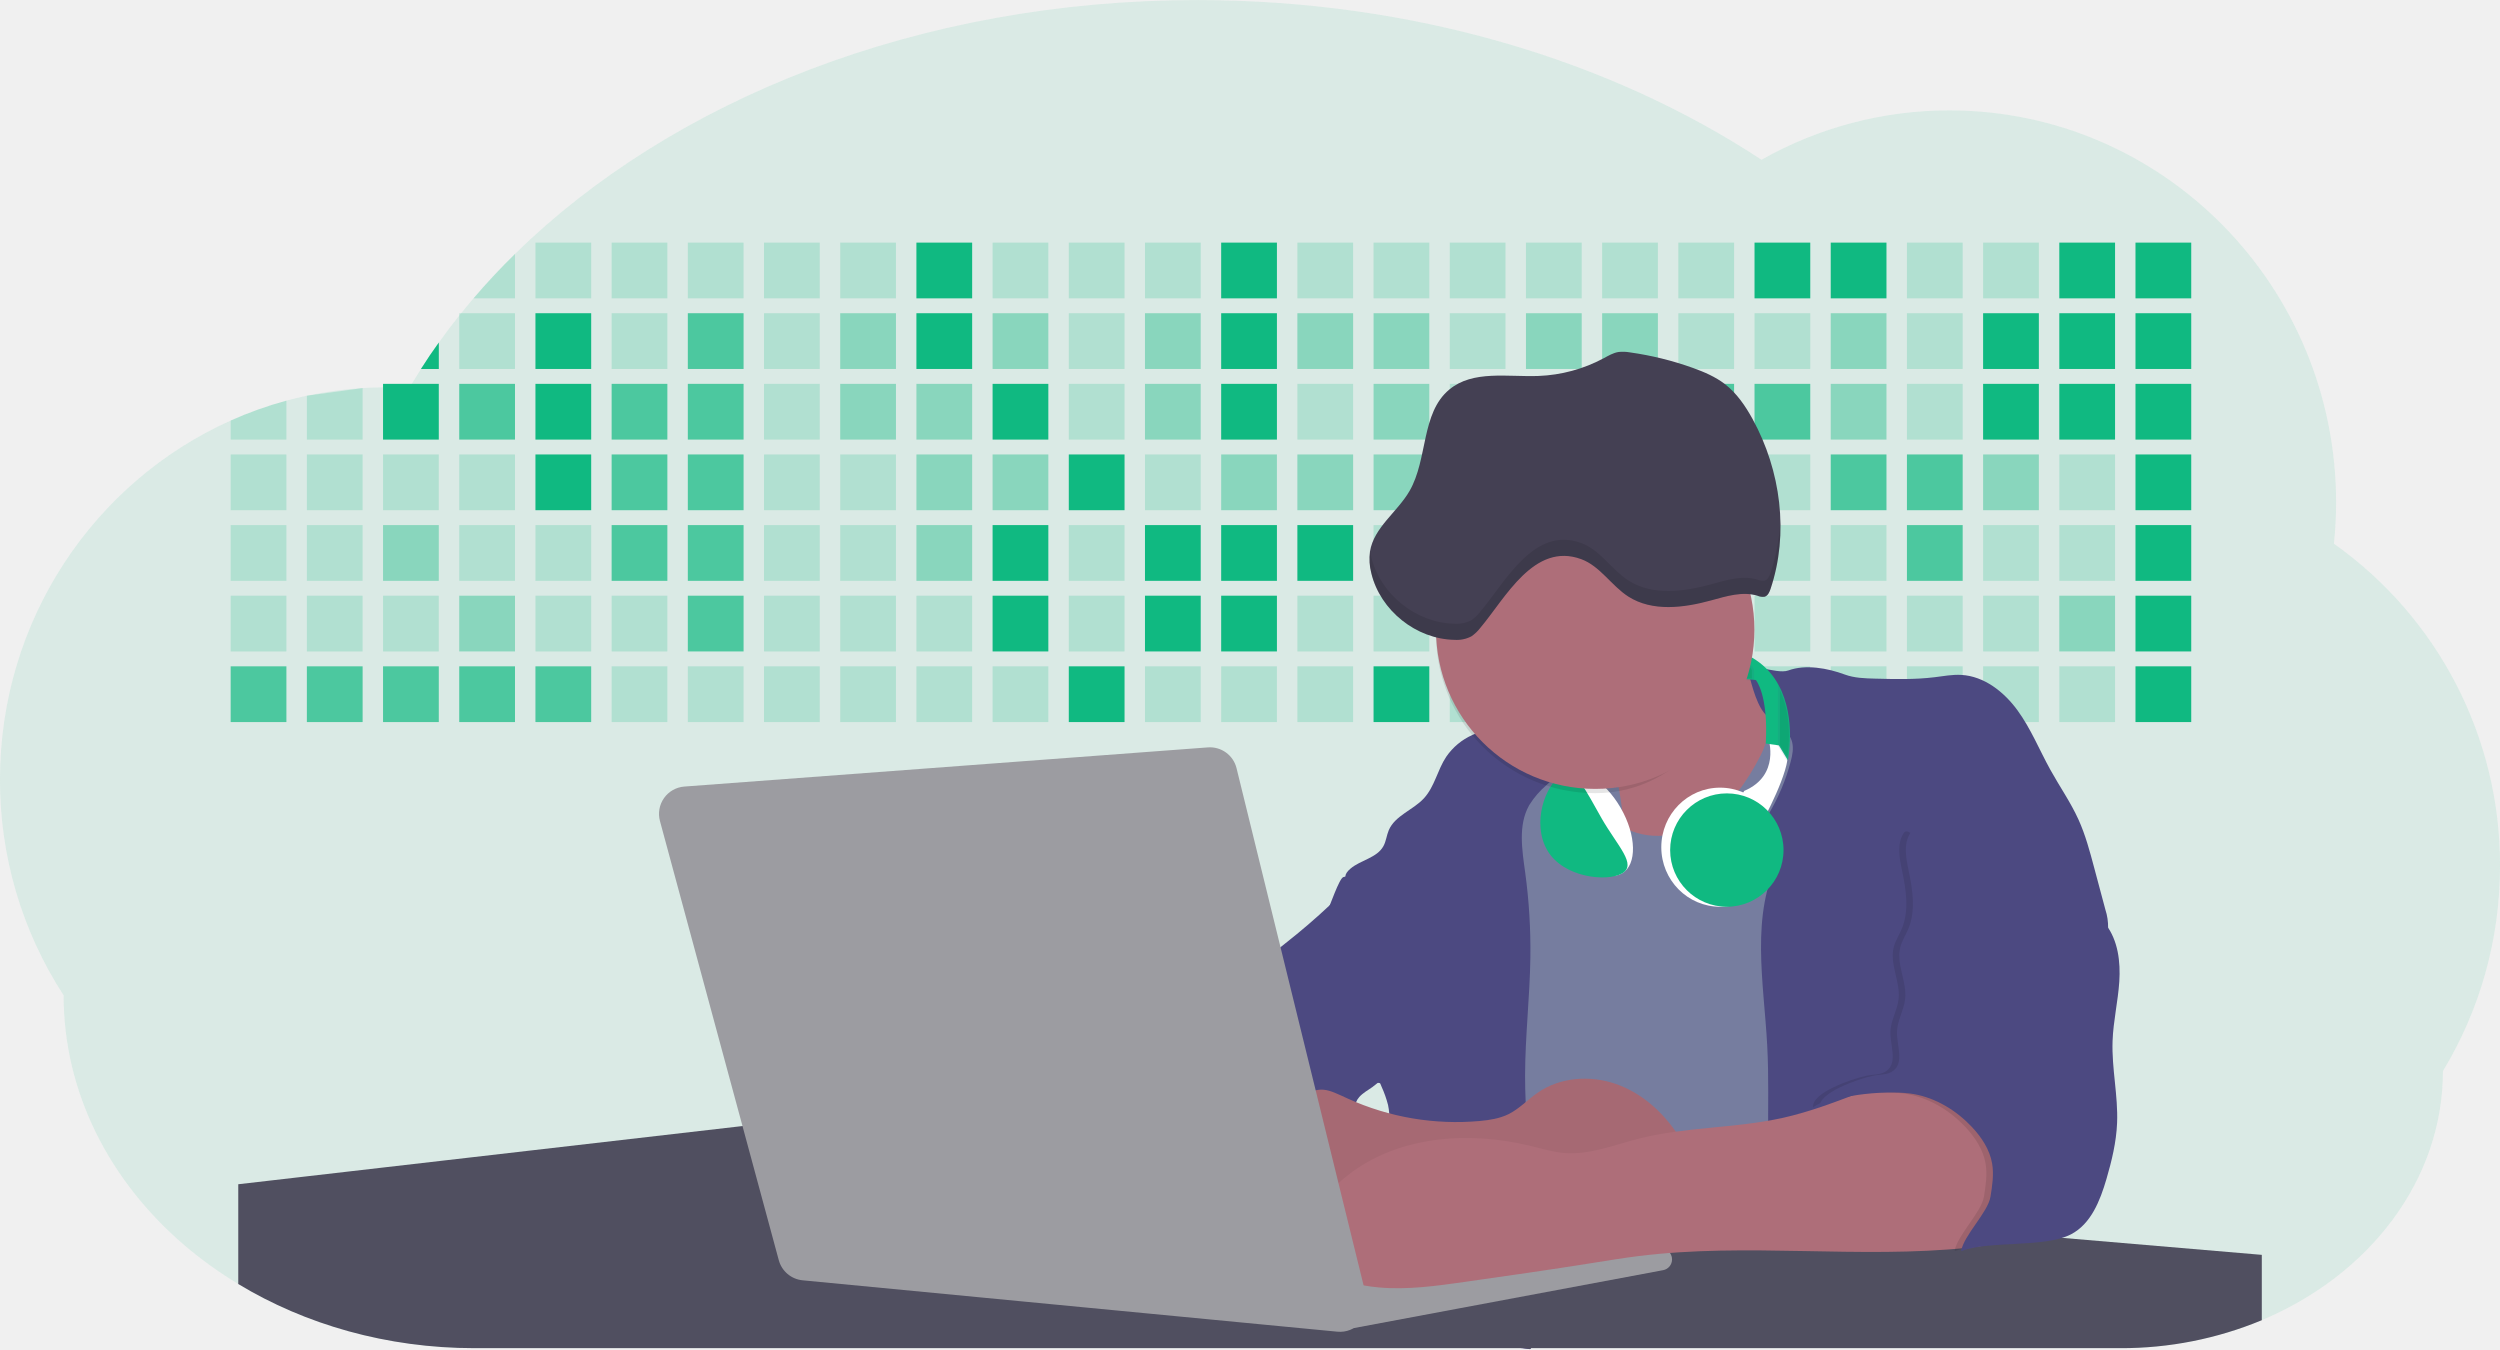
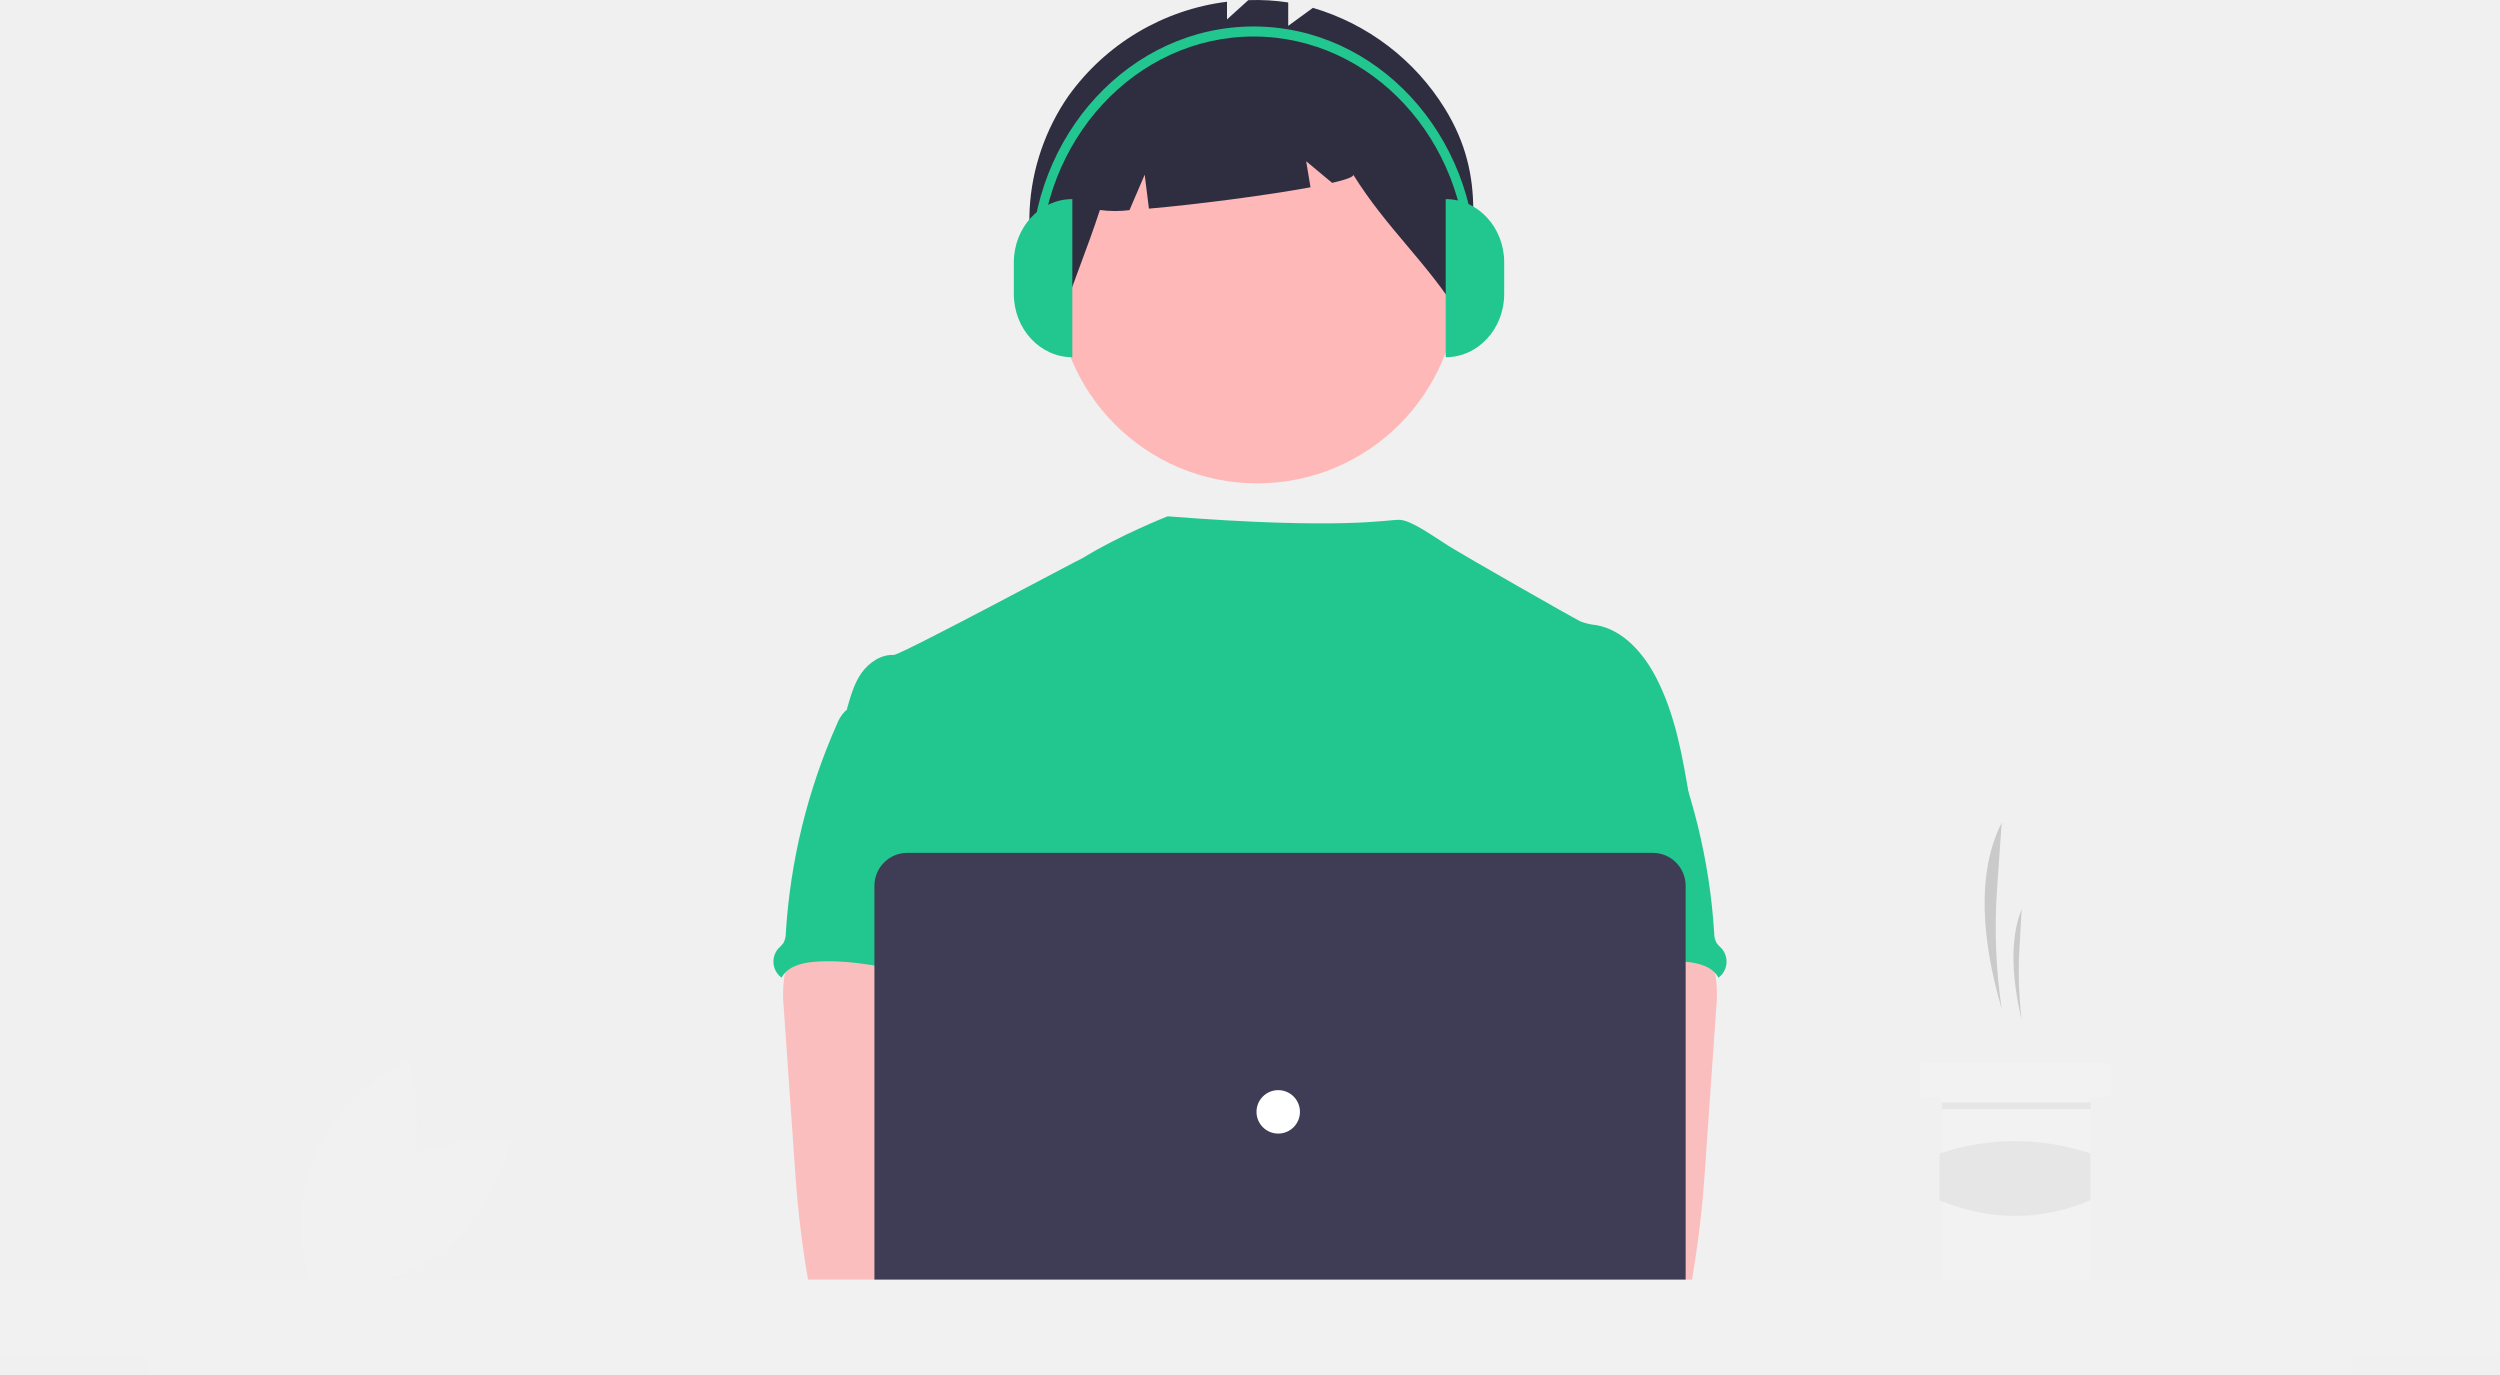
- <svg xmlns="http://www.w3.org/2000/svg" id="aa7bae02-e79e-4d6b-a496-aba15f39787c" data-name="Layer 1" width="1144" height="617.32" viewBox="0 0 1144 617.32">
-   <path d="M1172,537.57a181.92,181.92,0,0,1-6.85,49.6,180.06,180.06,0,0,1-19.27,44.28c0,50.1-33.82,93.4-82.91,114a167.3,167.3,0,0,1-64.73,12.8H245.17c-40.25,0-77.55-10.86-108.14-29.36A185.76,185.76,0,0,1,112.2,711c-34-29.22-55.08-69.6-55.08-114.2A180.5,180.5,0,0,1,28,498.08c0-73.36,43.39-136.44,105.55-164.29a174.52,174.52,0,0,1,25.51-9.12q4.63-1.26,9.36-2.26a175.39,175.39,0,0,1,25.51-3.5q4.65-.29,9.35-.33H205c3.46,0,6.89.12,10.3.32l1.12-1.9q2.06-3.44,4.22-6.81,3.9-6.14,8.18-12.1,4.48-6.29,9.35-12.38l.83-1q2.76-3.44,5.64-6.8,9-10.49,19-20.35c72.11-70.68,185.08-116.18,312.08-116.18,98.82,0,189.15,27.55,258.34,73.07A174.18,174.18,0,0,1,920,191.86c97.74,0,177,80.37,177,179.51a184.9,184.9,0,0,1-1,18.78A180,180,0,0,1,1172,537.57Z" transform="translate(-28 -141.34)" fill="#10b981" opacity="0.1" />
-   <path d="M263.66,257.52v20.35h-19Q253.59,267.39,263.66,257.52Z" transform="translate(-28 -141.34)" fill="#10b981" opacity="0.2" />
-   <rect x="245.02" y="111.02" width="25.51" height="25.51" fill="#10b981" opacity="0.2" />
-   <rect x="279.88" y="111.02" width="25.51" height="25.51" fill="#10b981" opacity="0.2" />
-   <rect x="314.75" y="111.02" width="25.51" height="25.51" fill="#10b981" opacity="0.2" />
-   <rect x="349.61" y="111.02" width="25.51" height="25.51" fill="#10b981" opacity="0.2" />
-   <rect x="384.48" y="111.02" width="25.51" height="25.51" fill="#10b981" opacity="0.2" />
-   <rect x="419.35" y="111.02" width="25.51" height="25.51" fill="#10b981" />
-   <rect x="454.21" y="111.02" width="25.51" height="25.51" fill="#10b981" opacity="0.2" />
-   <rect x="489.08" y="111.02" width="25.51" height="25.51" fill="#10b981" opacity="0.2" />
-   <rect x="523.94" y="111.02" width="25.51" height="25.51" fill="#10b981" opacity="0.2" />
-   <rect x="558.81" y="111.02" width="25.51" height="25.51" fill="#10b981" />
-   <rect x="593.68" y="111.02" width="25.51" height="25.51" fill="#10b981" opacity="0.2" />
-   <rect x="628.54" y="111.02" width="25.51" height="25.51" fill="#10b981" opacity="0.2" />
-   <rect x="663.41" y="111.02" width="25.51" height="25.51" fill="#10b981" opacity="0.2" />
-   <rect x="698.28" y="111.02" width="25.51" height="25.51" fill="#10b981" opacity="0.2" />
-   <rect x="733.14" y="111.02" width="25.51" height="25.51" fill="#10b981" opacity="0.2" />
-   <rect x="768.01" y="111.02" width="25.51" height="25.51" fill="#10b981" opacity="0.2" />
-   <rect x="802.87" y="111.02" width="25.51" height="25.51" fill="#10b981" />
-   <rect x="837.74" y="111.02" width="25.51" height="25.51" fill="#10b981" />
-   <rect x="872.61" y="111.02" width="25.51" height="25.51" fill="#10b981" opacity="0.2" />
-   <rect x="907.47" y="111.02" width="25.51" height="25.51" fill="#10b981" opacity="0.2" />
-   <rect x="942.34" y="111.02" width="25.51" height="25.51" fill="#10b981" />
-   <rect x="977.2" y="111.02" width="25.51" height="25.51" fill="#10b981" />
-   <path d="M228.8,298.08v12.1h-8.18Q224.52,304,228.8,298.08Z" transform="translate(-28 -141.34)" fill="#10b981" />
-   <rect x="210.15" y="143.33" width="25.51" height="25.51" fill="#10b981" opacity="0.2" />
-   <rect x="245.02" y="143.33" width="25.51" height="25.51" fill="#10b981" />
-   <rect x="279.88" y="143.33" width="25.51" height="25.51" fill="#10b981" opacity="0.2" />
-   <rect x="314.75" y="143.33" width="25.51" height="25.51" fill="#10b981" opacity="0.7" />
-   <rect x="349.61" y="143.33" width="25.51" height="25.51" fill="#10b981" opacity="0.2" />
-   <rect x="384.48" y="143.33" width="25.51" height="25.51" fill="#10b981" opacity="0.4" />
-   <rect x="419.35" y="143.33" width="25.51" height="25.51" fill="#10b981" />
-   <rect x="454.21" y="143.33" width="25.51" height="25.51" fill="#10b981" opacity="0.4" />
-   <rect x="489.08" y="143.33" width="25.51" height="25.51" fill="#10b981" opacity="0.2" />
-   <rect x="523.94" y="143.33" width="25.51" height="25.51" fill="#10b981" opacity="0.4" />
-   <rect x="558.81" y="143.33" width="25.51" height="25.51" fill="#10b981" />
-   <rect x="593.68" y="143.33" width="25.51" height="25.51" fill="#10b981" opacity="0.4" />
-   <rect x="628.54" y="143.33" width="25.51" height="25.51" fill="#10b981" opacity="0.4" />
-   <rect x="663.41" y="143.33" width="25.51" height="25.51" fill="#10b981" opacity="0.2" />
-   <rect x="698.28" y="143.33" width="25.51" height="25.51" fill="#10b981" opacity="0.4" />
-   <rect x="733.14" y="143.33" width="25.51" height="25.51" fill="#10b981" opacity="0.4" />
-   <rect x="768.01" y="143.33" width="25.51" height="25.51" fill="#10b981" opacity="0.2" />
-   <rect x="802.87" y="143.33" width="25.51" height="25.51" fill="#10b981" opacity="0.2" />
-   <rect x="837.74" y="143.33" width="25.51" height="25.51" fill="#10b981" opacity="0.4" />
-   <rect x="872.61" y="143.33" width="25.51" height="25.51" fill="#10b981" opacity="0.2" />
-   <rect x="907.47" y="143.33" width="25.51" height="25.51" fill="#10b981" />
-   <rect x="942.34" y="143.33" width="25.51" height="25.51" fill="#10b981" />
-   <rect x="977.2" y="143.33" width="25.51" height="25.51" fill="#10b981" />
-   <path d="M159.06,324.67V342.5H133.55v-8.71A174.52,174.52,0,0,1,159.06,324.67Z" transform="translate(-28 -141.34)" fill="#10b981" opacity="0.2" />
-   <polygon points="165.93 177.57 165.93 201.16 140.42 201.16 140.42 181.07 165.93 177.57" fill="#10b981" opacity="0.2" />
-   <rect x="175.28" y="175.65" width="25.51" height="25.51" fill="#10b981" />
-   <rect x="210.15" y="175.65" width="25.51" height="25.51" fill="#10b981" opacity="0.7" />
-   <rect x="245.02" y="175.65" width="25.51" height="25.51" fill="#10b981" />
-   <rect x="279.88" y="175.65" width="25.51" height="25.51" fill="#10b981" opacity="0.7" />
-   <rect x="314.75" y="175.65" width="25.51" height="25.51" fill="#10b981" opacity="0.7" />
-   <rect x="349.61" y="175.65" width="25.51" height="25.51" fill="#10b981" opacity="0.2" />
-   <rect x="384.48" y="175.65" width="25.51" height="25.51" fill="#10b981" opacity="0.4" />
-   <rect x="419.35" y="175.65" width="25.51" height="25.51" fill="#10b981" opacity="0.4" />
-   <rect x="454.21" y="175.65" width="25.51" height="25.51" fill="#10b981" />
-   <rect x="489.08" y="175.65" width="25.51" height="25.51" fill="#10b981" opacity="0.2" />
-   <rect x="523.94" y="175.65" width="25.51" height="25.51" fill="#10b981" opacity="0.4" />
-   <rect x="558.81" y="175.65" width="25.51" height="25.51" fill="#10b981" />
-   <rect x="593.68" y="175.65" width="25.51" height="25.51" fill="#10b981" opacity="0.2" />
-   <rect x="628.54" y="175.65" width="25.51" height="25.51" fill="#10b981" opacity="0.4" />
-   <rect x="663.41" y="175.65" width="25.51" height="25.51" fill="#10b981" opacity="0.2" />
-   <rect x="698.28" y="175.65" width="25.51" height="25.51" fill="#10b981" />
-   <rect x="733.14" y="175.65" width="25.51" height="25.51" fill="#10b981" opacity="0.2" />
-   <rect x="768.01" y="175.65" width="25.51" height="25.51" fill="#10b981" opacity="0.7" />
-   <rect x="802.87" y="175.65" width="25.51" height="25.51" fill="#10b981" opacity="0.7" />
-   <rect x="837.74" y="175.65" width="25.51" height="25.51" fill="#10b981" opacity="0.4" />
-   <rect x="872.61" y="175.65" width="25.51" height="25.51" fill="#10b981" opacity="0.2" />
-   <rect x="907.47" y="175.65" width="25.51" height="25.51" fill="#10b981" />
-   <rect x="942.34" y="175.65" width="25.51" height="25.51" fill="#10b981" />
-   <rect x="977.2" y="175.65" width="25.51" height="25.51" fill="#10b981" />
-   <rect x="105.55" y="207.96" width="25.51" height="25.51" fill="#10b981" opacity="0.2" />
-   <rect x="140.42" y="207.96" width="25.51" height="25.51" fill="#10b981" opacity="0.2" />
-   <rect x="175.28" y="207.96" width="25.51" height="25.51" fill="#10b981" opacity="0.2" />
-   <rect x="210.15" y="207.96" width="25.51" height="25.51" fill="#10b981" opacity="0.2" />
-   <rect x="245.02" y="207.96" width="25.51" height="25.51" fill="#10b981" />
-   <rect x="279.88" y="207.96" width="25.51" height="25.51" fill="#10b981" opacity="0.7" />
-   <rect x="314.75" y="207.96" width="25.51" height="25.51" fill="#10b981" opacity="0.7" />
-   <rect x="349.61" y="207.96" width="25.51" height="25.51" fill="#10b981" opacity="0.2" />
-   <rect x="384.48" y="207.96" width="25.51" height="25.51" fill="#10b981" opacity="0.2" />
-   <rect x="419.35" y="207.96" width="25.51" height="25.51" fill="#10b981" opacity="0.4" />
-   <rect x="454.21" y="207.96" width="25.51" height="25.51" fill="#10b981" opacity="0.4" />
-   <rect x="489.08" y="207.96" width="25.51" height="25.51" fill="#10b981" />
-   <rect x="523.94" y="207.96" width="25.51" height="25.51" fill="#10b981" opacity="0.2" />
-   <rect x="558.81" y="207.96" width="25.51" height="25.51" fill="#10b981" opacity="0.4" />
-   <rect x="593.68" y="207.96" width="25.51" height="25.51" fill="#10b981" opacity="0.4" />
-   <rect x="628.54" y="207.96" width="25.51" height="25.51" fill="#10b981" opacity="0.4" />
-   <rect x="663.41" y="207.96" width="25.51" height="25.51" fill="#10b981" opacity="0.4" />
-   <rect x="698.28" y="207.96" width="25.51" height="25.51" fill="#10b981" opacity="0.2" />
-   <rect x="733.14" y="207.96" width="25.51" height="25.51" fill="#10b981" opacity="0.2" />
-   <rect x="768.01" y="207.96" width="25.51" height="25.51" fill="#10b981" opacity="0.2" />
-   <rect x="802.87" y="207.96" width="25.51" height="25.51" fill="#10b981" opacity="0.2" />
-   <rect x="837.74" y="207.96" width="25.51" height="25.51" fill="#10b981" opacity="0.7" />
-   <rect x="872.61" y="207.96" width="25.51" height="25.51" fill="#10b981" opacity="0.7" />
-   <rect x="907.47" y="207.96" width="25.51" height="25.51" fill="#10b981" opacity="0.4" />
-   <rect x="942.34" y="207.96" width="25.51" height="25.51" fill="#10b981" opacity="0.2" />
-   <rect x="977.2" y="207.96" width="25.51" height="25.51" fill="#10b981" />
-   <rect x="105.55" y="240.28" width="25.51" height="25.51" fill="#10b981" opacity="0.2" />
-   <rect x="140.42" y="240.28" width="25.51" height="25.51" fill="#10b981" opacity="0.2" />
-   <rect x="175.28" y="240.28" width="25.51" height="25.51" fill="#10b981" opacity="0.4" />
-   <rect x="210.15" y="240.28" width="25.51" height="25.51" fill="#10b981" opacity="0.2" />
-   <rect x="245.02" y="240.28" width="25.51" height="25.51" fill="#10b981" opacity="0.2" />
-   <rect x="279.88" y="240.28" width="25.51" height="25.51" fill="#10b981" opacity="0.7" />
-   <rect x="314.75" y="240.28" width="25.51" height="25.51" fill="#10b981" opacity="0.7" />
-   <rect x="349.61" y="240.28" width="25.51" height="25.51" fill="#10b981" opacity="0.2" />
-   <rect x="384.48" y="240.28" width="25.51" height="25.51" fill="#10b981" opacity="0.2" />
-   <rect x="419.35" y="240.28" width="25.51" height="25.51" fill="#10b981" opacity="0.4" />
-   <rect x="454.21" y="240.28" width="25.51" height="25.51" fill="#10b981" />
-   <rect x="489.08" y="240.28" width="25.51" height="25.51" fill="#10b981" opacity="0.2" />
-   <rect x="523.94" y="240.28" width="25.51" height="25.51" fill="#10b981" />
-   <rect x="558.81" y="240.28" width="25.51" height="25.51" fill="#10b981" />
-   <rect x="593.68" y="240.28" width="25.51" height="25.51" fill="#10b981" />
-   <rect x="628.54" y="240.28" width="25.51" height="25.51" fill="#10b981" opacity="0.2" />
-   <rect x="663.41" y="240.28" width="25.51" height="25.51" fill="#10b981" />
-   <rect x="698.28" y="240.28" width="25.51" height="25.51" fill="#10b981" opacity="0.2" />
-   <rect x="733.14" y="240.28" width="25.51" height="25.51" fill="#10b981" opacity="0.2" />
-   <rect x="768.01" y="240.28" width="25.51" height="25.51" fill="#10b981" opacity="0.2" />
-   <rect x="802.87" y="240.28" width="25.51" height="25.51" fill="#10b981" opacity="0.2" />
-   <rect x="837.74" y="240.28" width="25.51" height="25.51" fill="#10b981" opacity="0.2" />
-   <rect x="872.61" y="240.28" width="25.51" height="25.51" fill="#10b981" opacity="0.7" />
-   <rect x="907.47" y="240.28" width="25.51" height="25.51" fill="#10b981" opacity="0.2" />
-   <rect x="942.34" y="240.28" width="25.51" height="25.51" fill="#10b981" opacity="0.2" />
-   <rect x="977.2" y="240.28" width="25.51" height="25.51" fill="#10b981" />
-   <rect x="105.55" y="272.59" width="25.51" height="25.51" fill="#10b981" opacity="0.2" />
-   <rect x="140.42" y="272.59" width="25.51" height="25.51" fill="#10b981" opacity="0.2" />
-   <rect x="175.28" y="272.59" width="25.51" height="25.51" fill="#10b981" opacity="0.2" />
-   <rect x="210.15" y="272.59" width="25.51" height="25.51" fill="#10b981" opacity="0.4" />
-   <rect x="245.02" y="272.59" width="25.51" height="25.51" fill="#10b981" opacity="0.2" />
-   <rect x="279.88" y="272.59" width="25.51" height="25.51" fill="#10b981" opacity="0.2" />
-   <rect x="314.75" y="272.59" width="25.51" height="25.51" fill="#10b981" opacity="0.7" />
-   <rect x="349.61" y="272.59" width="25.51" height="25.51" fill="#10b981" opacity="0.2" />
-   <rect x="384.48" y="272.59" width="25.51" height="25.51" fill="#10b981" opacity="0.2" />
-   <rect x="419.35" y="272.59" width="25.51" height="25.51" fill="#10b981" opacity="0.2" />
-   <rect x="454.21" y="272.59" width="25.51" height="25.51" fill="#10b981" />
-   <rect x="489.08" y="272.59" width="25.51" height="25.51" fill="#10b981" opacity="0.2" />
-   <rect x="523.94" y="272.59" width="25.51" height="25.51" fill="#10b981" />
-   <rect x="558.81" y="272.59" width="25.51" height="25.51" fill="#10b981" />
-   <rect x="593.68" y="272.59" width="25.51" height="25.51" fill="#10b981" opacity="0.2" />
-   <rect x="628.54" y="272.59" width="25.51" height="25.51" fill="#10b981" opacity="0.2" />
-   <rect x="663.41" y="272.59" width="25.51" height="25.51" fill="#10b981" opacity="0.2" />
-   <rect x="698.28" y="272.59" width="25.51" height="25.51" fill="#10b981" opacity="0.2" />
-   <rect x="733.14" y="272.59" width="25.51" height="25.51" fill="#10b981" opacity="0.2" />
-   <rect x="768.01" y="272.59" width="25.51" height="25.51" fill="#10b981" opacity="0.2" />
-   <rect x="802.87" y="272.59" width="25.51" height="25.51" fill="#10b981" opacity="0.2" />
-   <rect x="837.74" y="272.59" width="25.51" height="25.51" fill="#10b981" opacity="0.2" />
-   <rect x="872.61" y="272.59" width="25.51" height="25.51" fill="#10b981" opacity="0.2" />
-   <rect x="907.47" y="272.59" width="25.51" height="25.51" fill="#10b981" opacity="0.2" />
-   <rect x="942.34" y="272.59" width="25.51" height="25.51" fill="#10b981" opacity="0.4" />
-   <rect x="977.2" y="272.59" width="25.51" height="25.51" fill="#10b981" />
-   <rect x="105.55" y="304.91" width="25.51" height="25.51" fill="#10b981" opacity="0.7" />
-   <rect x="140.42" y="304.91" width="25.51" height="25.51" fill="#10b981" opacity="0.7" />
-   <rect x="175.28" y="304.91" width="25.51" height="25.51" fill="#10b981" opacity="0.7" />
-   <rect x="210.15" y="304.91" width="25.51" height="25.51" fill="#10b981" opacity="0.7" />
-   <rect x="245.02" y="304.91" width="25.51" height="25.51" fill="#10b981" opacity="0.7" />
-   <rect x="279.88" y="304.91" width="25.51" height="25.51" fill="#10b981" opacity="0.2" />
-   <rect x="314.75" y="304.91" width="25.51" height="25.51" fill="#10b981" opacity="0.2" />
-   <rect x="349.61" y="304.91" width="25.51" height="25.51" fill="#10b981" opacity="0.2" />
-   <rect x="384.48" y="304.91" width="25.51" height="25.51" fill="#10b981" opacity="0.2" />
-   <rect x="419.35" y="304.91" width="25.51" height="25.51" fill="#10b981" opacity="0.2" />
-   <rect x="454.21" y="304.91" width="25.51" height="25.51" fill="#10b981" opacity="0.2" />
-   <rect x="489.08" y="304.91" width="25.51" height="25.51" fill="#10b981" />
-   <rect x="523.94" y="304.91" width="25.51" height="25.51" fill="#10b981" opacity="0.2" />
-   <rect x="558.81" y="304.91" width="25.51" height="25.51" fill="#10b981" opacity="0.2" />
-   <rect x="593.68" y="304.91" width="25.51" height="25.51" fill="#10b981" opacity="0.2" />
-   <rect x="628.54" y="304.91" width="25.51" height="25.51" fill="#10b981" />
-   <rect x="663.41" y="304.91" width="25.51" height="25.51" fill="#10b981" opacity="0.2" />
-   <rect x="698.28" y="304.91" width="25.51" height="25.51" fill="#10b981" opacity="0.2" />
-   <rect x="733.14" y="304.91" width="25.51" height="25.51" fill="#10b981" opacity="0.2" />
-   <rect x="768.01" y="304.91" width="25.51" height="25.51" fill="#10b981" opacity="0.2" />
-   <rect x="802.87" y="304.91" width="25.51" height="25.51" fill="#10b981" opacity="0.2" />
-   <rect x="837.74" y="304.91" width="25.51" height="25.51" fill="#10b981" opacity="0.2" />
-   <rect x="872.61" y="304.91" width="25.51" height="25.51" fill="#10b981" opacity="0.2" />
-   <rect x="907.47" y="304.91" width="25.51" height="25.51" fill="#10b981" opacity="0.2" />
-   <rect x="942.34" y="304.91" width="25.51" height="25.51" fill="#10b981" opacity="0.2" />
-   <rect x="977.2" y="304.91" width="25.51" height="25.51" fill="#10b981" />
-   <circle cx="734.52" cy="363.89" r="34.87" fill="#767d9f" />
-   <path d="M760.71,460.87q5.22,22.78,8.86,45.9c.73,4.58,1.38,9.41-.28,13.74-1.39,3.61-4.22,6.43-6.44,9.59s-3.9,7.21-2.55,10.83,5.29,5.6,9.05,6.62c10.76,2.9,22.23.79,32.94-2.35a53.29,53.29,0,0,0,13.81-5.72c4.54-2.88,8.26-6.88,11.68-11,15.61-18.93,25.83-41.65,35.45-64.23a39.12,39.12,0,0,1-33.11-13.34c-3.94-4.63-6.83-11.08-4.61-16.74-6.51,3.57-14.24,3.81-21.25,6.25a75.49,75.49,0,0,0-12.5,6.15q-7.18,4.15-14.28,8.46C772.07,458.29,767,461.19,760.71,460.87Z" transform="translate(-28 -141.34)" fill="#ae6e79" />
-   <path d="M833.64,487.05c-6.11,11.89-14.06,23.32-25.41,30.4s-26.63,9-38,2c-5.6-3.42-9.84-8.62-14.73-13s-11-8.13-17.57-7.56c-7.24.63-12.91,6.28-17.76,11.69-7.36,8.22-14.47,16.79-19.68,26.52-10,18.7-12.37,40.56-11.93,61.76s3.51,42.29,3.58,63.49c.1,26.08-4.32,51.95-8.79,77.64,41.1-5.06,82.25,6,123.44,10.19,26.36,2.71,52.92,2.65,79.42,2.58,4.66,0,9.62-.12,13.5-2.7a18.2,18.2,0,0,0,5.59-6.64c3.66-6.75,5.13-14.45,6.15-22.06,2.59-19.22,2.67-38.68,2.74-58.08.18-47,.35-94.17-5.62-140.8-1.47-11.47-3.35-23-7.75-33.73s-11.58-20.6-21.62-26.35c-6.45-3.7-21.4-10.14-29-6.41C841.67,460.15,837.73,479.09,833.64,487.05Z" transform="translate(-28 -141.34)" fill="#767d9f" />
-   <path d="M836.68,619.77c-1.55-29-7.86-59.95,5.57-85.69,3.3-6.32-8.54-14.21-4.88-20.33a92.08,92.08,0,0,0,10.06-23.93c.76-2.89,1.37-5.95.65-8.85-1.33-5.29-6.56-8.44-11-11.66-4.9-3.56-7.42-14.41-9-20.28s12.57,1.2,18.26-.89c7.9-2.89,17.94-1.07,25.82,1.86,4.4,1.62,9.18,1.76,13.87,1.88,9.11.24,18.25.47,27.29-.65,4.06-.51,8.13-1.28,12.21-1.05,10.41.59,19.46,7.71,25.62,16.13s10.08,18.23,15.13,27.35c4.21,7.6,9.23,14.78,12.82,22.69,3.18,7,5.19,14.52,7.18,22l5.13,19.19a25.58,25.58,0,0,1,1.26,8.51c-.26,3.07-1.62,5.93-3,8.66A164.12,164.12,0,0,1,971,603.2c-10.79,13.23-23.89,25.16-30.3,41-2.5,6.17-3.89,12.73-5.16,19.27a707.94,707.94,0,0,0-10.9,79.15,174.2,174.2,0,0,0-36.52-12.21,177.61,177.61,0,0,0-19-3c-5.59-.58-12.8.52-18.12-1-8.9-2.53-9.88-17.58-11.23-25.46-2.16-12.55-2.59-25.32-2.67-38C837,648.53,837.45,634.14,836.68,619.77Z" transform="translate(-28 -141.34)" fill="#4c4981" />
-   <path d="M641.23,565.54c4.21,24,8.85,48.07,18,70.62-.23.22-.46.42-.69.62-.81.69-1.65,1.34-2.53,2-2.05,1.44-4.3,2.66-6,4.54a8,8,0,0,0-1.5,2.45,5.48,5.48,0,0,0,0,4.47c-4.77,2.11-10.31,1.46-15.66,1.26-4.61-.17-9.08,0-12.78,2.53-5.14,3.54-6.69,10.34-7.52,16.52q-.46,3.38-.79,6.77-.32,3.15-.52,6.32a188.61,188.61,0,0,0-.19,21q.08,1.92.21,3.84c-16.34-.39-31.23-8.91-45.32-17.19-3.22-1.89-6.54-3.88-8.63-7A15.8,15.8,0,0,1,555,674c0-.51.09-1,.16-1.52a41.58,41.58,0,0,1,2.29-8.68,107.2,107.2,0,0,1,19.19-32.65c3.58-4.18,7.61-8.27,9.28-13.52.73-2.29,1-4.72,1.74-7,3.32-9.88,15.3-14.55,19.4-24.14,1-2.29,1.46-4.8,2.7-7a17.63,17.63,0,0,1,4.25-4.75c.73-.61,1.49-1.2,2.24-1.79q10.54-8.26,20.31-17.45,1.82-1.71,3.6-3.46A59.48,59.48,0,0,0,641.23,565.54Z" transform="translate(-28 -141.34)" fill="#4c4981" />
-   <path d="M742,494.56c-1.44,1.52-3,2.95-4.53,4.37l-.41.37-1.62,1.5a39,39,0,0,0-7.55,8.79l-.17.28c-5.1,9.13-3.21,20.37-1.79,30.74a261.55,261.55,0,0,1,2.37,39c-.26,18-2.38,35.88-2.42,53.86,0,4.08.09,8.15.27,12.23.29,6.63.79,13.25,1.39,19.87.65,7.26,1.43,14.51,2.16,21.76.58,5.61,1.13,11.21,1.59,16.81.23,2.9.45,5.79.63,8.69.21,3.4.38,6.81.48,10.21h0c.07,2.16.11,4.31.11,6.47,0,1.23,0,2.45,0,3.67q0,3.51-.19,7-.2,4.49-.61,9c-.31,3.27-.86,6.84-3.16,9.14-.14.14-.29.27-.44.4l-3.24-.4a332.72,332.72,0,0,0-67.3-1.2c.49-3.38.94-6.75,1.38-10.14.2-1.6.4-3.21.59-4.82q.33-2.76.63-5.52c.23-2,.44-4,.64-6q.78-7.73,1.37-15.47.87-11.29,1.32-22.62.22-5.41.34-10.83.17-6.72.16-13.45,0-6.54-.11-13.1c0-1.44-.06-2.88-.18-4.31a27.35,27.35,0,0,0-.53-3.83,49.87,49.87,0,0,0-3-8.48c-.22-.52-.43-1-.64-1.55-.12-.27-.23-.55-.34-.82,5.76-5.13,9.86-12,13.8-18.76,6.39-10.89,12.93-22.26,14-34.84s-5.18-26.71-17.2-30.55c-3.27-1-6.73-1.28-10.1-1.87-3.18-.56-9.81-1.83-13.49-4.11q-3,3.08-6,6.05a22.15,22.15,0,0,1,2.17-8.71l1.42.07a2.71,2.71,0,0,1-.16-1c0-1.07.74-2.28,2.32-3.62,4.71-4,12.12-4.89,15.09-10.3,1.24-2.25,1.45-4.93,2.45-7.29,2.87-6.73,11.11-9.21,16.07-14.59s6.2-13,10.21-19a28.62,28.62,0,0,1,12-10c.4-.19.81-.38,1.22-.55,8.3-3.55,18.16-4.36,26.76-4.34,3.34,0,12,.1,16.24,1.79a5.32,5.32,0,0,1,1.85,1.13C752.37,480.61,745.34,491,742,494.56Z" transform="translate(-28 -141.34)" fill="#4c4981" />
-   <path d="M642.72,542.69a60.88,60.88,0,0,1,46.74,4.87c7.2,4,13.66,9.58,17.62,16.78,5.95,10.8,5.69,23.82,5.27,36.15-.21,6.17-.48,12.56-3.2,18.1C706,625,700.06,629.4,694,633a42.24,42.24,0,0,1-12.32,5.33c-6.72,1.46-13.7.22-20.47-1-7.36-1.36-15.26-3-20.37-8.48-3-3.18-4.64-7.31-6.26-11.35q-3.49-8.75-7-17.48c-4.05-10.11-5.42-18.52-.07-28.37,2.43-4.49,5.4-8.69,7.8-13.21C636.51,556.14,640.81,543.28,642.72,542.69Z" transform="translate(-28 -141.34)" fill="#4c4981" />
-   <path d="M1063,715.56v29.9a167.3,167.3,0,0,1-64.73,12.8H728.58c-.14.14-.29.27-.44.4l-3.24-.4H245.17c-40.25,0-77.55-10.86-108.14-29.36V683.25l230.72-26.63.18,0L502.29,668l34.77,3,18.06,1.53,37.38,3.17,19.23,1.63,28,2.38,3.94.33,20.18,1.71L691.23,684l38.5,3.26,64.18,5.45,45.15,3.83,74.14,6.29,14.1,1.19,1.52.13,1.32.11,18.62,1.58,20.44,1.74,2.37.2Z" transform="translate(-28 -141.34)" fill="#504f60" />
-   <polygon points="764 573.12 474.86 523.77 463.65 580.46 596.19 596.33 637 601.44 749.26 579.33 764 573.12" fill="#9c9ca1" />
-   <path d="M642.33,739.94l144.86-27.23a5,5,0,0,1,5.94,4.93h0a5,5,0,0,1-4.09,4.93L647.57,749.06Z" transform="translate(-28 -141.34)" fill="#9c9ca1" />
-   <path d="M705.17,654.31c4.51-.42,9.08-1.13,13.14-3.13,5-2.49,8.89-6.78,13.52-9.94,10.18-7,23.8-7.94,35.47-3.92s21.41,12.63,28.23,22.91c4.53,6.85,7.93,15.59,4.73,23.15a30.51,30.51,0,0,1-4.12,6.44l-8.34,10.9a29,29,0,0,1-5.66,6.09c-3.12,2.27-7,3.2-10.82,3.76-10.15,1.48-20.48.64-30.71,1.32-17.57,1.17-34.73,6.83-52.34,6.64-10.12-.11-20.11-2.15-30-4.19l-43.77-9c-7.62-1.56-16.23-3.84-19.82-10.75-1.61-3.11-1.91-6.71-2.1-10.21-.52-9.64,0-20.36,6.68-27.31,6.28-6.52,16.21-8.58,23.71-13.4,9.18-5.91,12.21-4,21.89.44A120,120,0,0,0,705.17,654.31Z" transform="translate(-28 -141.34)" fill="#ae6e79" />
-   <path d="M705.17,654.31c4.51-.42,9.08-1.13,13.14-3.13,5-2.49,8.89-6.78,13.52-9.94,10.18-7,23.8-7.94,35.47-3.92s21.41,12.63,28.23,22.91c4.53,6.85,7.93,15.59,4.73,23.15a30.51,30.51,0,0,1-4.12,6.44l-8.34,10.9a29,29,0,0,1-5.66,6.09c-3.12,2.27-7,3.2-10.82,3.76-10.15,1.48-20.48.64-30.71,1.32-17.57,1.17-34.73,6.83-52.34,6.64-10.12-.11-20.11-2.15-30-4.19l-43.77-9c-7.62-1.56-16.23-3.84-19.82-10.75-1.61-3.11-1.91-6.71-2.1-10.21-.52-9.64,0-20.36,6.68-27.31,6.28-6.52,16.21-8.58,23.71-13.4,9.18-5.91,12.21-4,21.89.44A120,120,0,0,0,705.17,654.31Z" transform="translate(-28 -141.34)" opacity="0.05" />
-   <path d="M880.94,640.6c-12.28,4.75-24.63,9.52-37.49,12.35-21.56,4.75-44.12,4-65.51,9.43-11.3,2.88-22.53,7.52-34.14,6.58-5.19-.42-10.2-2-15.25-3.2-28.37-7-60.62-4.73-83.66,13.27-7.88,6.15-14.33,13.82-20.18,22a14.7,14.7,0,0,0,5.91,21.88A86.62,86.62,0,0,0,659,730.48c13.13,1.16,26.32-.7,39.38-2.56,19.38-2.75,38.77-5.51,58.1-8.6,6.94-1.11,13.88-2.26,20.86-3.14,50.23-6.35,101.37,1.37,151.73-3.93,5.09-.54,10.27-1.24,14.9-3.41,11.72-5.5,17.52-20,15.1-32.74s-11.76-23.33-23-29.83c-9.42-5.47-19.58-7.68-30.07-10C896.26,634,890.32,637,880.94,640.6Z" transform="translate(-28 -141.34)" fill="#ae6e79" />
-   <path d="M988.67,564.44c5.54,7.26,6.72,17,6.12,26.09s-2.76,18.08-3.08,27.21c-.44,12.52,2.58,25,2.07,37.48-.36,8.73-2.43,17.29-4.88,25.67-2.89,9.89-7.07,20.52-16.2,25.27-12.12,6.31-37.54,2.76-50.29,7.7,1.16-7.23,12.28-17.7,13.44-24.93.8-5,1.61-10.14.75-15.15-1.1-6.39-4.85-12.06-9.3-16.78-7.08-7.51-16.32-13.16-26.47-15s-35-.33-43.12,6.08c-1-6.62,17.6-13,24.14-14.43,3.26-.73,7-.32,9.61-2.39,5-3.92,1.37-11.73,1.61-18,.19-5,3.11-9.58,3.7-14.58,1-8-4.22-16.15-2.17-24,.76-2.9,2.45-5.45,3.62-8.21,3.56-8.45,2-18.09.1-27.07-1.18-5.64-2.33-12,.81-16.81,2.91-4.49,11.17,11.5,16.46,10.76,17.47-2.45,33.28-15.4,47.39-4.8,7.19,5.4,8.13,11,11,18.71C976.77,554.6,984,558.36,988.67,564.44Z" transform="translate(-28 -141.34)" opacity="0.1" />
-   <path d="M991.67,564.44c5.54,7.26,6.72,17,6.12,26.09s-2.76,18.08-3.08,27.21c-.44,12.52,2.58,25,2.07,37.48-.36,8.73-2.43,17.29-4.88,25.67-2.89,9.89-7.07,20.52-16.2,25.27-12.12,6.31-37.54,2.76-50.29,7.7,1.16-7.23,12.28-17.7,13.44-24.93.8-5,1.61-10.14.75-15.15-1.1-6.39-4.85-12.06-9.3-16.78-7.08-7.51-16.32-13.16-26.47-15s-35-.33-43.12,6.08c-1-6.62,17.6-13,24.14-14.43,3.26-.73,7-.32,9.61-2.39,5-3.92,1.37-11.73,1.61-18,.19-5,3.11-9.58,3.7-14.58,1-8-4.22-16.15-2.17-24,.76-2.9,2.45-5.45,3.62-8.21,3.56-8.45,2-18.09.1-27.07-1.18-5.64-2.33-12,.81-16.81,2.91-4.49,8.6-6.19,13.89-6.94a68.42,68.42,0,0,1,50,12.9c7.19,5.4,8.13,11,11,18.71C979.77,554.6,987,558.36,991.67,564.44Z" transform="translate(-28 -141.34)" fill="#4c4981" />
-   <path d="M330,517.06,384.37,718a12.55,12.55,0,0,0,10.91,9.21L640,750.72a12.54,12.54,0,0,0,13.38-15.48L593.84,492.86a12.54,12.54,0,0,0-13.12-9.51L341.13,501.27A12.54,12.54,0,0,0,330,517.06Z" transform="translate(-28 -141.34)" fill="#9c9ca1" />
-   <ellipse cx="787.11" cy="387.68" rx="26.9" ry="27.25" fill="#fff" />
-   <path d="M837.2,479.31s5.67,16.86-11.06,23.95L824,507l10.48,10.34S847.4,493.77,846,485.4C846,485.4,844,476.9,837.2,479.31Z" transform="translate(-28 -141.34)" fill="#fff" />
-   <circle cx="790.2" cy="388.99" r="25.94" fill="#10b981" />
-   <path d="M846.13,489.23l-4.12-6.8-6-.85c1.28-22.39-4.53-29.06-4.53-29.06l-1.35-.13-5.88-.57-11.06-11.48v-3.26c15.54,1.85,24.13,9.23,28.77,17.88C850.16,470.14,846.13,489.23,846.13,489.23Z" transform="translate(-28 -141.34)" fill="#10b981" />
-   <path d="M830.18,448.27v4.12l-5.88-.57-11.06-11.48S830.35,444.17,830.18,448.27Z" transform="translate(-28 -141.34)" stroke="#4c4981" stroke-miterlimit="10" opacity="0.1" />
-   <path d="M846.13,489.23l-4.12-6.8V455C850.16,470.14,846.13,489.23,846.13,489.23Z" transform="translate(-28 -141.34)" stroke="#4c4981" stroke-miterlimit="10" opacity="0.1" />
-   <ellipse cx="757.11" cy="518.2" rx="14.43" ry="26.32" transform="translate(-185.67 306.64) rotate(-30)" fill="#fff" />
-   <path d="M761,516c7.27,12.59,16.19,21,9.29,25s-27,2-34.27-10.6-.67-30,6.23-34S753.72,503.38,761,516Z" transform="translate(-28 -141.34)" fill="#10b981" />
-   <path d="M825.73,425.3c0,40.23-27.53,79-67.76,79a72.85,72.85,0,0,1,0-145.7C798.2,358.64,825.73,385.06,825.73,425.3Z" transform="translate(-28 -141.34)" opacity="0.1" />
-   <circle cx="729.97" cy="288.15" r="72.85" fill="#ae6e79" />
-   <path d="M751.57,397.21c8.67,3.19,13.8,12.15,21.58,17.14,11,7,25.32,5.19,37.88,1.73,7-1.91,14.32-4.24,21.21-2.12a6,6,0,0,0,3.23.46c1.5-.43,2.24-2.09,2.73-3.57,8.52-25.4,4.69-54.17-8.17-77.67-3.32-6.06-7.3-11.92-12.78-16.13-4.32-3.31-9.4-5.48-14.52-7.33a145,145,0,0,0-28.88-7.13,17.94,17.94,0,0,0-5.27-.17c-2.41.39-4.57,1.69-6.72,2.85A68.78,68.78,0,0,1,732,313.38c-14,.53-30-2.77-40.79,6.21-13,10.77-9.76,31.78-18.19,46.4-5.58,9.67-16.34,16.69-18.11,27.7a25.57,25.57,0,0,0,.63,10.07c4.12,16.94,20.52,30.06,38,30.37a14.42,14.42,0,0,0,7.76-1.59,17.55,17.55,0,0,0,4.09-3.89C716.84,415.09,729.94,389.25,751.57,397.21Z" transform="translate(-28 -141.34)" fill="#444053" />
-   <path d="M838.2,403.48c-.49,1.48-1.23,3.14-2.73,3.57a6,6,0,0,1-3.23-.46c-6.89-2.12-14.25.21-21.2,2.12-12.57,3.46-26.92,5.31-37.88-1.73-7.79-5-12.91-14-21.59-17.14-21.63-8-34.73,17.88-46.21,31.44a17.55,17.55,0,0,1-4.09,3.89,14.42,14.42,0,0,1-7.76,1.59c-17.42-.31-33.83-13.43-38-30.37-.23-1-.43-2-.58-3,0,.09,0,.17-.05.26a25.57,25.57,0,0,0,.63,10.07c4.12,16.94,20.53,30.06,38,30.37a14.42,14.42,0,0,0,7.76-1.59,17.55,17.55,0,0,0,4.09-3.89c11.48-13.56,24.58-39.4,46.21-31.44,8.68,3.19,13.8,12.15,21.59,17.14,11,7,25.31,5.19,37.88,1.73,7-1.91,14.31-4.24,21.2-2.12a6,6,0,0,0,3.23.46c1.5-.43,2.24-2.09,2.73-3.57a90.29,90.29,0,0,0,4.48-32.26A88.8,88.8,0,0,1,838.2,403.48Z" transform="translate(-28 -141.34)" opacity="0.1" />
+ <svg xmlns="http://www.w3.org/2000/svg" id="a57f6051-90d9-4b0f-831b-7c7398482616" data-name="Layer 1" width="878.63" height="483" viewBox="0 0 878.63 483">
+   <path d="M294.716,621.203c-19.511,14.544-25.04,40.135-25.04,40.135s26.104,2.009,45.615-12.535,25.04-40.135,25.04-40.135S314.227,606.659,294.716,621.203Z" transform="translate(-160.6848 -208.5)" fill="#f1f1f1" />
+   <path d="M302.844,628.032c-9.377,22.456-32.862,34.028-32.862,34.028s-8.281-24.837,1.096-47.293,32.862-34.028,32.862-34.028S312.221,605.576,302.844,628.032Z" transform="translate(-160.6848 -208.5)" fill="#f1f1f1" />
+   <path d="M864.187,563.114h0a194.657,194.657,0,0,1-1.633-42.195l1.633-23.307h0c-9,17.908-6.966,41.479,0,65.502Z" transform="translate(-160.6848 -208.5)" fill="#cacaca" />
+   <path d="M871.205,567.013h0a143.091,143.091,0,0,1-.786-25.116l.786-13.873h0C866.875,538.683,867.854,552.713,871.205,567.013Z" transform="translate(-160.6848 -208.5)" fill="#cacaca" />
+   <path d="M902.401,584.17v7.798a2.352,2.352,0,0,1-2.339,2.339h-3.899a.777.777,0,0,0-.78.78v63.943a2.351,2.351,0,0,1-2.339,2.339H845.476a2.341,2.341,0,0,1-2.339-2.339V595.087a.782.782,0,0,0-.78-.78H837.678a2.341,2.341,0,0,1-2.339-2.339v-7.798a2.336,2.336,0,0,1,2.339-2.339h62.383A2.346,2.346,0,0,1,902.401,584.17Z" transform="translate(-160.6848 -208.5)" fill="#f2f2f2" />
+   <rect x="682.522" y="387.445" width="52.246" height="2.339" fill="#e6e6e6" />
+   <path d="M895.383,630.369c-17.483,7.235-35.156,7.315-53.026,0v-16.481a83.274,83.274,0,0,1,53.026,0Z" transform="translate(-160.6848 -208.5)" fill="#e6e6e6" />
+   <circle id="fff0188c-9915-4c0d-8339-9317a77083e8" data-name="Ellipse 276" cx="441.853" cy="99.211" r="70.666" fill="#feb8b8" />
+   <path id="ac220ed6-7c3f-4d1e-8d82-3295770c496a" data-name="Path 1461" d="M668.54,246.746a81.614,81.614,0,0,0-46.43-35.492l-8.675,6.331v-8.22a75.123,75.123,0,0,0-14.032-.817l-7.485,6.772V209.11a80.834,80.834,0,0,0-55.763,33.169c-16.254,23.432-18.998,56.032-3.011,79.652,4.388-13.487,9.715-26.142,14.104-39.628a39.916,39.916,0,0,0,10.399.05l5.339-12.459,1.492,11.931c16.55-1.441,41.096-4.607,56.785-7.508l-1.526-9.154,9.128,7.606c4.806-1.106,7.66-2.11,7.425-2.877,11.668,18.811,25.948,30.826,37.616,49.637C678.337,293.006,683.437,270.951,668.54,246.746Z" transform="translate(-160.6848 -208.5)" fill="#2f2e41" />
+   <path d="M754.52,489.43c-2.43-14.619-4.936-29.519-11.731-42.689-4.466-8.626-11.554-16.847-21.11-18.552a20.422,20.422,0,0,1-5.497-1.272c-2.8-1.349-40.425-22.827-46.405-26.568-5.135-3.212-13.24-9.158-17.327-9.158-4.112-.09-19.878,3.579-81.414-1.231,0,0-16.905,6.663-29.985,14.743-.198-.131-63.869,34.06-66.261,33.97-4.53-.191-8.741,2.71-11.338,6.362-2.596,3.652-3.814,8.174-5.089,12.546,13.907,30.97,26.631,61.98,40.539,92.95a7.931,7.931,0,0,1,1.006,3.815,9.31,9.31,0,0,1-1.73,3.815c-6.82,10.956-6.603,24.736-5.858,37.613.746,12.877,1.668,26.478-4.087,38.02-1.565,3.169-3.601,6.069-5.089,9.238-3.486,7.177-4.746,30.131-2.71,37.842l255.121,7.309C730.067,673.102,754.52,489.43,754.52,489.43Z" transform="translate(-160.6848 -208.5)" fill="#22c790" />
+   <path id="bb46eb08-8e3e-4ac5-913b-26d221d967b9" data-name="Path 1421" d="M436.31,551.903a45.043,45.043,0,0,0-.153,11.109l3.657,52.513c.343,4.949.681,9.887,1.146,14.824.877,9.581,2.188,19.086,3.815,28.578a5.09,5.09,0,0,0,5.216,4.949c16.096,3.406,32.726,3.27,49.153,2.342,25.067-1.399,89.198-4.046,93.116-9.136s1.635-13.322-3.474-17.438-89.739-14.149-89.739-14.149c.827-6.553,3.321-12.724,5.688-18.946,4.25-11.035,8.22-22.432,8.297-34.253s-4.377-24.25-14.061-31.022c-7.966-5.56-18.221-6.591-27.928-6.362-7.062.203-19.265-1.489-25.716,1.272C440.223,538.431,437.264,546.905,436.31,551.903Z" transform="translate(-160.6848 -208.5)" fill="#fbbebe" />
+   <path id="efe93a1e-ccdd-49fd-af5f-e26394aa0937" data-name="Path 1430" d="M457.627,458.523a13.17,13.17,0,0,0-2.824,4.518A213.588,213.588,0,0,0,436.862,536.356a7.329,7.329,0,0,1-.827,3.55,15.535,15.535,0,0,1-1.87,2.023,7.024,7.024,0,0,0,.84,9.898q.173.146.356.281c2.099-3.951,7.125-5.242,11.592-5.586,21.389-1.692,42.282,8.259,63.734,7.508-1.514-5.23-3.691-10.256-4.925-15.548-5.459-23.502,8.156-49.089-.191-71.726-1.667-4.53-4.453-8.983-8.843-10.968a23.555,23.555,0,0,0-5.662-1.499c-5.421-.98-16.212-5.166-21.453-3.486-1.935.624-2.697,2.443-4.301,3.542C462.877,455.902,459.646,456.474,457.627,458.523Z" transform="translate(-160.6848 -208.5)" fill="#22c790" />
+   <path id="a38c3c09-000b-42b7-8619-0229d8aff5e9" data-name="Path 1421" d="M754.672,536.183c-6.451-2.762-18.653-1.069-25.716-1.272-9.707-.229-19.962.802-27.928,6.362-9.684,6.772-14.137,19.201-14.061,31.022s4.046,23.218,8.297,34.253c2.366,6.222,4.861,12.393,5.688,18.946,0,0-84.63,10.034-89.739,14.149s-7.392,12.348-3.474,17.438,126.173,10.2,142.269,6.794a5.09,5.09,0,0,0,5.216-4.949c1.627-9.491,2.937-18.996,3.815-28.578.465-4.937.802-9.874,1.146-14.824l3.657-52.513a45.043,45.043,0,0,0-.153-11.109C762.736,546.905,759.777,538.431,754.672,536.183Z" transform="translate(-160.6848 -208.5)" fill="#fbbebe" />
+   <path id="bd3879bf-5d05-49be-b690-c4d97e29a2ab" data-name="Path 1430" d="M734.687,454.346c-1.603-1.099-2.366-2.918-4.301-3.542-5.241-1.68-16.032,2.507-21.453,3.486a23.555,23.555,0,0,0-5.662,1.499c-4.389,1.985-7.175,6.438-8.843,10.968-8.347,22.637,5.268,48.224-.191,71.726-1.234,5.293-3.411,10.318-4.925,15.548,21.453.751,42.346-9.2,63.734-7.508,4.467.343,9.493,1.635,11.592,5.586q.183-.135.356-.281a7.024,7.024,0,0,0,.84-9.898,15.535,15.535,0,0,1-1.87-2.023,7.329,7.329,0,0,1-.827-3.55,213.588,213.588,0,0,0-17.941-73.316,13.17,13.17,0,0,0-2.824-4.518C740.354,456.474,737.123,455.902,734.687,454.346Z" transform="translate(-160.6848 -208.5)" fill="#22c790" />
+   <circle cx="420.924" cy="438.81" r="19.073" fill="#fbbebe" />
+   <circle cx="463.156" cy="438.81" r="19.073" fill="#fbbebe" />
+   <path d="M741.572,690.288H479.542a11.552,11.552,0,0,1-11.539-11.539V519.783a11.552,11.552,0,0,1,11.539-11.539H741.572a11.552,11.552,0,0,1,11.539,11.539V678.75A11.552,11.552,0,0,1,741.572,690.288Z" transform="translate(-160.6848 -208.5)" fill="#3f3d56" />
+   <circle id="bf1cdf42-3b4f-4239-91c9-f6802a29e918" data-name="Ellipse 263" cx="449.236" cy="390.766" r="7.635" fill="#fff" />
+   <polygon points="878.63 449.724 0 449.724 0 476.724 51.97 476.724 51.97 483 826.68 483 826.68 476.724 878.63 476.724 878.63 449.724" fill="#f1f1f1" />
+   <path d="M537.556,334.049h0c-11.355,0-20.559-9.952-20.559-22.229h0V300.705c0-12.277,9.205-22.229,20.559-22.229h0v55.574Z" transform="translate(-160.6848 -208.5)" fill="#22c790" />
+   <path d="M668.779,278.476h0c11.355,0,20.559,9.952,20.559,22.229v11.115c0,12.277-9.205,22.229-20.559,22.229h0V278.476Z" transform="translate(-160.6848 -208.5)" fill="#22c790" />
+   <path d="M679.553,302.452h-3.262c0-44.73-33.656-81.121-75.026-81.121-41.369,0-75.026,36.391-75.026,81.121h-3.262c0-46.675,35.12-84.648,78.288-84.648C644.433,217.804,679.553,255.777,679.553,302.452Z" transform="translate(-160.6848 -208.5)" fill="#22c790" />
</svg>
